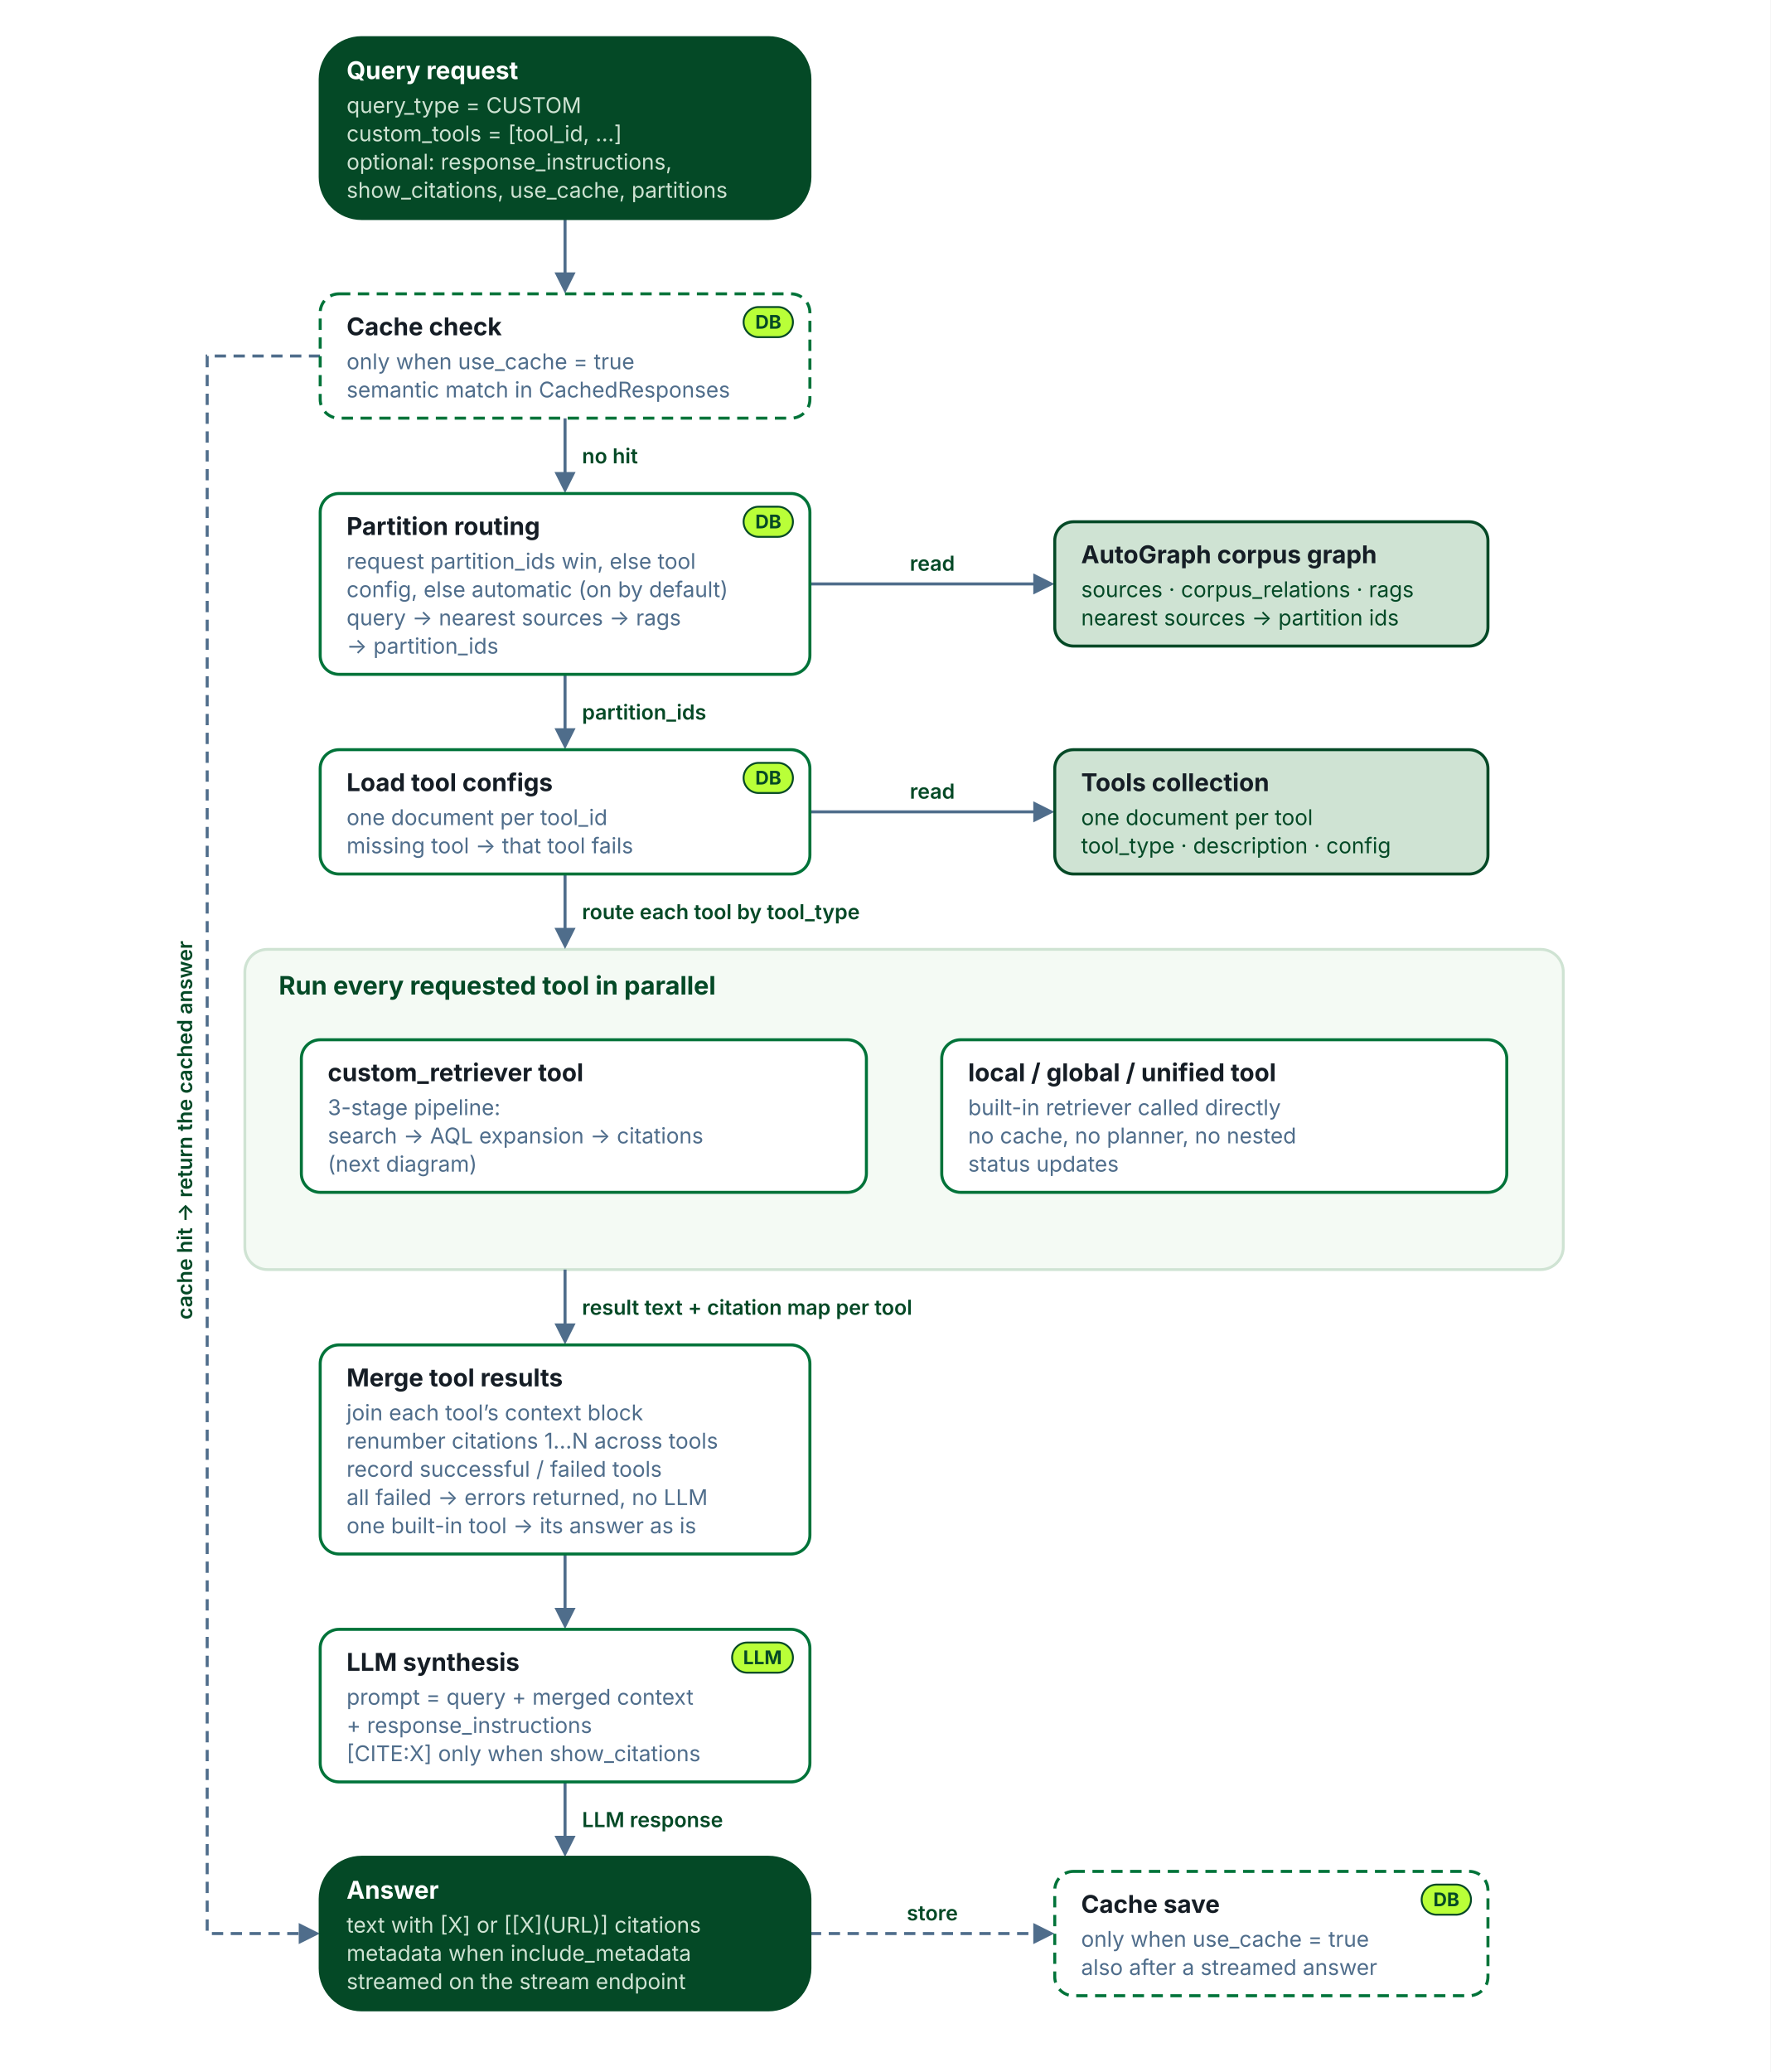
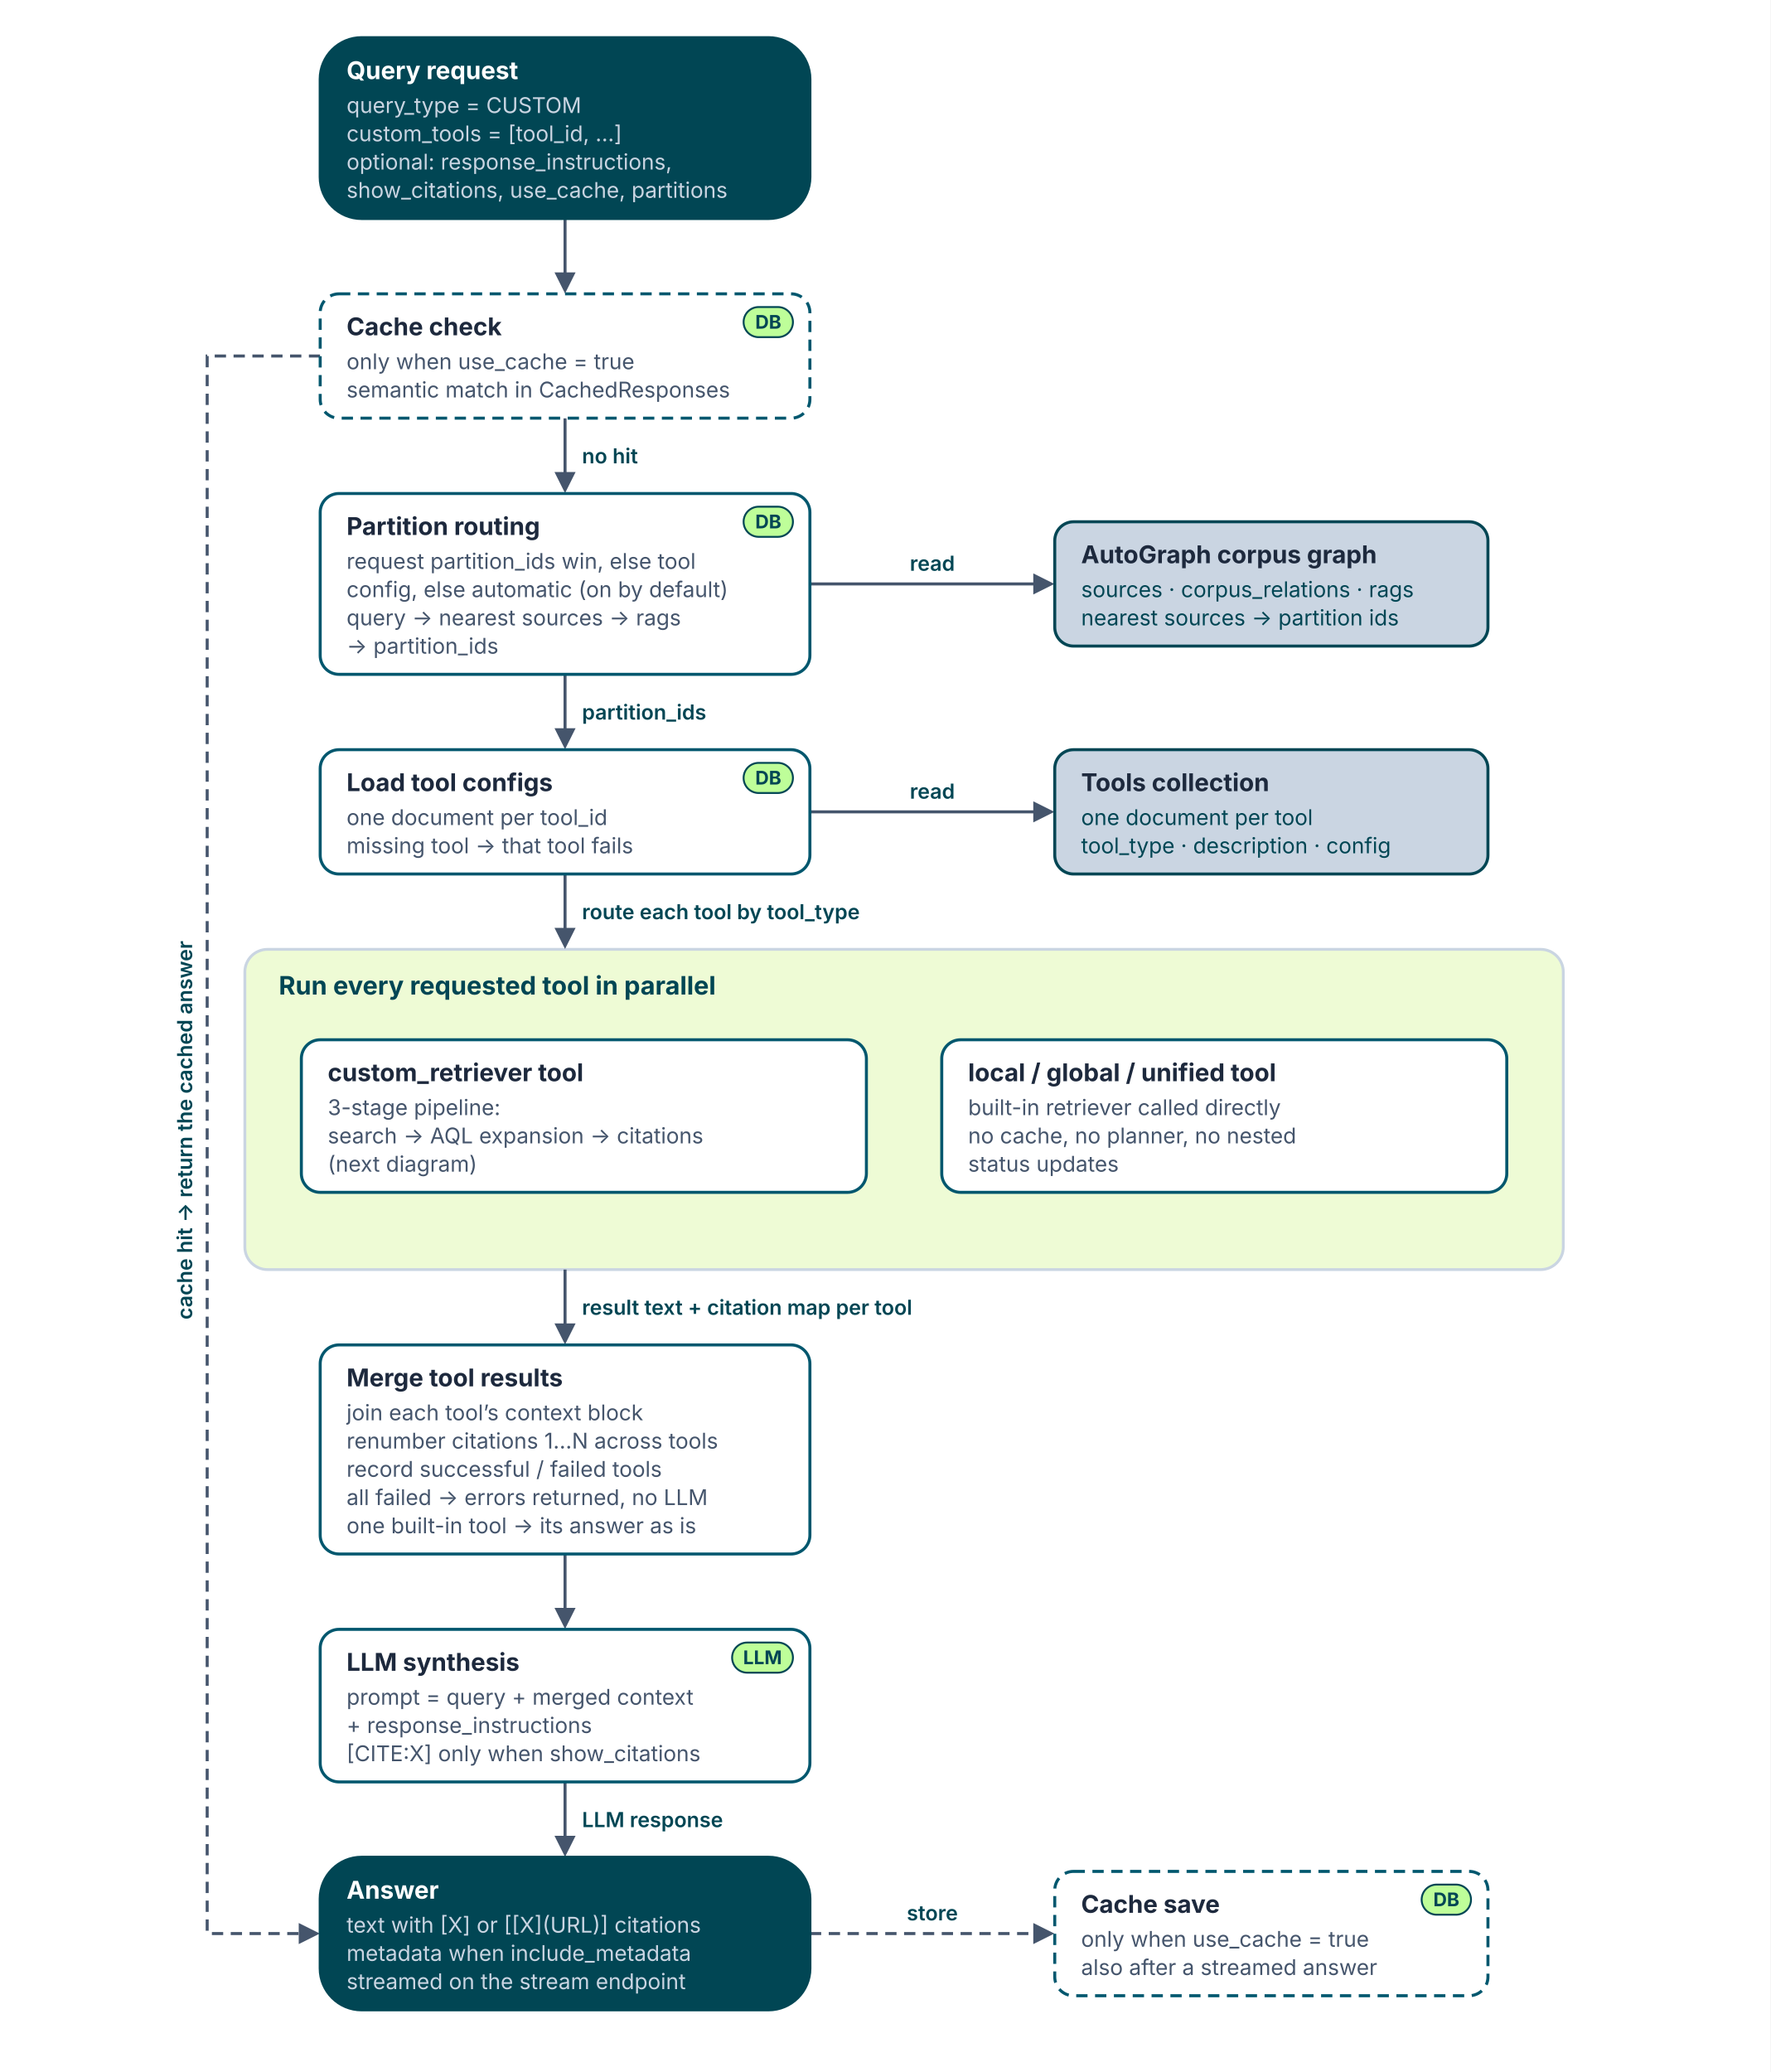
- <svg xmlns="http://www.w3.org/2000/svg" viewBox="0 0 940 1100" width="940" height="1100" role="img" aria-labelledby="custom-retriever-standard-run-t custom-retriever-standard-run-d" font-family="Urbanist, Inter, -apple-system, BlinkMacSystemFont, 'Segoe UI', Helvetica, Arial, sans-serif">
+ <svg xmlns="http://www.w3.org/2000/svg" viewBox="0 0 940 1100" width="940" height="1100" role="img" aria-labelledby="custom-retriever-standard-run-t custom-retriever-standard-run-d" font-family="Inter, -apple-system, BlinkMacSystemFont, 'Segoe UI', Helvetica, Arial, sans-serif">
  <defs>
    <marker id="custom-retriever-standard-run-arrow" viewBox="0 0 10 10" refX="0.46" refY="5" markerWidth="7" markerHeight="7" orient="auto-start-reverse">
-       <path d="M0,0 L10,5 L0,10 z" fill="#4f6d8b" />
+       <path d="M0,0 L10,5 L0,10 z" fill="#45556c" />
    </marker>
  </defs>
  <rect x="0" y="0" width="940" height="1100" fill="#ffffff" />
-   <rect x="130" y="504" width="700" height="170" rx="12" fill="#f4faf4" stroke="#cfe3d3" stroke-width="1.5" />
-   <text x="148" y="528" font-size="13.5" font-weight="700" fill="#044926">Run every requested tool in parallel</text>
-   <polyline points="300,116 300,145.12" fill="none" stroke="#4f6d8b" stroke-width="1.6" marker-end="url(#custom-retriever-standard-run-arrow)" />
-   <polyline points="300,222 300,251.12" fill="none" stroke="#4f6d8b" stroke-width="1.6" marker-end="url(#custom-retriever-standard-run-arrow)" />
-   <text x="309" y="246" font-size="11" font-weight="600" fill="#044926" text-anchor="start" stroke="#ffffff" stroke-width="4" paint-order="stroke" stroke-linejoin="round">no hit</text>
-   <polyline points="430,310 549.12,310" fill="none" stroke="#4f6d8b" stroke-width="1.6" marker-end="url(#custom-retriever-standard-run-arrow)" />
-   <text x="495" y="303" font-size="11" font-weight="600" fill="#044926" text-anchor="middle" stroke="#ffffff" stroke-width="4" paint-order="stroke" stroke-linejoin="round">read</text>
-   <polyline points="300,358 300,387.12" fill="none" stroke="#4f6d8b" stroke-width="1.6" marker-end="url(#custom-retriever-standard-run-arrow)" />
-   <text x="309" y="382" font-size="11" font-weight="600" fill="#044926" text-anchor="start" stroke="#ffffff" stroke-width="4" paint-order="stroke" stroke-linejoin="round">partition_ids</text>
-   <polyline points="430,431 549.12,431" fill="none" stroke="#4f6d8b" stroke-width="1.6" marker-end="url(#custom-retriever-standard-run-arrow)" />
-   <text x="495" y="424" font-size="11" font-weight="600" fill="#044926" text-anchor="middle" stroke="#ffffff" stroke-width="4" paint-order="stroke" stroke-linejoin="round">read</text>
-   <polyline points="300,464 300,493.12" fill="none" stroke="#4f6d8b" stroke-width="1.6" marker-end="url(#custom-retriever-standard-run-arrow)" />
-   <text x="309" y="488" font-size="11" font-weight="600" fill="#044926" text-anchor="start" stroke="#ffffff" stroke-width="4" paint-order="stroke" stroke-linejoin="round">route each tool by tool_type</text>
-   <polyline points="300,674 300,703.12" fill="none" stroke="#4f6d8b" stroke-width="1.6" marker-end="url(#custom-retriever-standard-run-arrow)" />
-   <text x="309" y="698" font-size="11" font-weight="600" fill="#044926" text-anchor="start" stroke="#ffffff" stroke-width="4" paint-order="stroke" stroke-linejoin="round">result text + citation map per tool</text>
-   <polyline points="300,825 300,854.12" fill="none" stroke="#4f6d8b" stroke-width="1.6" marker-end="url(#custom-retriever-standard-run-arrow)" />
-   <polyline points="300,946 300,975.12" fill="none" stroke="#4f6d8b" stroke-width="1.6" marker-end="url(#custom-retriever-standard-run-arrow)" />
-   <text x="309" y="970" font-size="11" font-weight="600" fill="#044926" text-anchor="start" stroke="#ffffff" stroke-width="4" paint-order="stroke" stroke-linejoin="round">LLM response</text>
-   <polyline points="430,1026.5 549.12,1026.5" fill="none" stroke="#4f6d8b" stroke-width="1.6" stroke-dasharray="6 4" marker-end="url(#custom-retriever-standard-run-arrow)" />
-   <text x="495" y="1019.5" font-size="11" font-weight="600" fill="#044926" text-anchor="middle" stroke="#ffffff" stroke-width="4" paint-order="stroke" stroke-linejoin="round">store</text>
-   <polyline points="170,189 110,189 110,1026.5 159.12,1026.5" fill="none" stroke="#4f6d8b" stroke-width="1.6" stroke-dasharray="6 4" marker-end="url(#custom-retriever-standard-run-arrow)" />
-   <text x="102" y="600" font-size="11" font-weight="600" fill="#044926" text-anchor="middle" stroke="#ffffff" stroke-width="4" paint-order="stroke" stroke-linejoin="round" transform="rotate(-90 102 600)">cache hit → return the cached answer</text>
-   <rect x="170" y="20" width="260" height="96" rx="22" fill="#044926" stroke="#044926" stroke-width="1.6" />
+   <rect x="130" y="504" width="700" height="170" rx="12" fill="#eefbd5" stroke="#cad5e2" stroke-width="1.5" />
+   <text x="148" y="528" font-size="13.5" font-weight="700" fill="#014654">Run every requested tool in parallel</text>
+   <polyline points="300,116 300,145.12" fill="none" stroke="#45556c" stroke-width="1.6" marker-end="url(#custom-retriever-standard-run-arrow)" />
+   <polyline points="300,222 300,251.12" fill="none" stroke="#45556c" stroke-width="1.6" marker-end="url(#custom-retriever-standard-run-arrow)" />
+   <text x="309" y="246" font-size="11" font-weight="600" fill="#014654" text-anchor="start" stroke="#ffffff" stroke-width="4" paint-order="stroke" stroke-linejoin="round">no hit</text>
+   <polyline points="430,310 549.12,310" fill="none" stroke="#45556c" stroke-width="1.6" marker-end="url(#custom-retriever-standard-run-arrow)" />
+   <text x="495" y="303" font-size="11" font-weight="600" fill="#014654" text-anchor="middle" stroke="#ffffff" stroke-width="4" paint-order="stroke" stroke-linejoin="round">read</text>
+   <polyline points="300,358 300,387.12" fill="none" stroke="#45556c" stroke-width="1.6" marker-end="url(#custom-retriever-standard-run-arrow)" />
+   <text x="309" y="382" font-size="11" font-weight="600" fill="#014654" text-anchor="start" stroke="#ffffff" stroke-width="4" paint-order="stroke" stroke-linejoin="round">partition_ids</text>
+   <polyline points="430,431 549.12,431" fill="none" stroke="#45556c" stroke-width="1.6" marker-end="url(#custom-retriever-standard-run-arrow)" />
+   <text x="495" y="424" font-size="11" font-weight="600" fill="#014654" text-anchor="middle" stroke="#ffffff" stroke-width="4" paint-order="stroke" stroke-linejoin="round">read</text>
+   <polyline points="300,464 300,493.12" fill="none" stroke="#45556c" stroke-width="1.6" marker-end="url(#custom-retriever-standard-run-arrow)" />
+   <text x="309" y="488" font-size="11" font-weight="600" fill="#014654" text-anchor="start" stroke="#ffffff" stroke-width="4" paint-order="stroke" stroke-linejoin="round">route each tool by tool_type</text>
+   <polyline points="300,674 300,703.12" fill="none" stroke="#45556c" stroke-width="1.6" marker-end="url(#custom-retriever-standard-run-arrow)" />
+   <text x="309" y="698" font-size="11" font-weight="600" fill="#014654" text-anchor="start" stroke="#ffffff" stroke-width="4" paint-order="stroke" stroke-linejoin="round">result text + citation map per tool</text>
+   <polyline points="300,825 300,854.12" fill="none" stroke="#45556c" stroke-width="1.6" marker-end="url(#custom-retriever-standard-run-arrow)" />
+   <polyline points="300,946 300,975.12" fill="none" stroke="#45556c" stroke-width="1.6" marker-end="url(#custom-retriever-standard-run-arrow)" />
+   <text x="309" y="970" font-size="11" font-weight="600" fill="#014654" text-anchor="start" stroke="#ffffff" stroke-width="4" paint-order="stroke" stroke-linejoin="round">LLM response</text>
+   <polyline points="430,1026.5 549.12,1026.5" fill="none" stroke="#45556c" stroke-width="1.6" stroke-dasharray="6 4" marker-end="url(#custom-retriever-standard-run-arrow)" />
+   <text x="495" y="1019.5" font-size="11" font-weight="600" fill="#014654" text-anchor="middle" stroke="#ffffff" stroke-width="4" paint-order="stroke" stroke-linejoin="round">store</text>
+   <polyline points="170,189 110,189 110,1026.5 159.12,1026.5" fill="none" stroke="#45556c" stroke-width="1.6" stroke-dasharray="6 4" marker-end="url(#custom-retriever-standard-run-arrow)" />
+   <text x="102" y="600" font-size="11" font-weight="600" fill="#014654" text-anchor="middle" stroke="#ffffff" stroke-width="4" paint-order="stroke" stroke-linejoin="round" transform="rotate(-90 102 600)">cache hit → return the cached answer</text>
+   <rect x="170" y="20" width="260" height="96" rx="22" fill="#014654" stroke="#014654" stroke-width="1.6" />
  <text x="184" y="42" font-size="13" font-weight="700" fill="#ffffff">Query request</text>
-   <text x="184" y="60" font-size="11.5" fill="#cfe3d3">query_type = CUSTOM</text>
-   <text x="184" y="75" font-size="11.5" fill="#cfe3d3">custom_tools = [tool_id, …]</text>
-   <text x="184" y="90" font-size="11.5" fill="#cfe3d3">optional: response_instructions,</text>
-   <text x="184" y="105" font-size="11.5" fill="#cfe3d3">show_citations, use_cache, partitions</text>
-   <rect x="170" y="156" width="260" height="66" rx="10" fill="#ffffff" stroke="#007339" stroke-width="1.6" stroke-dasharray="6 4" />
-   <text x="184" y="178" font-size="13" font-weight="700" fill="#151d25">Cache check</text>
-   <text x="184" y="196" font-size="11.5" fill="#4f6d8b">only when use_cache = true</text>
-   <text x="184" y="211" font-size="11.5" fill="#4f6d8b">semantic match in CachedResponses</text>
-   <rect x="394.8" y="163" width="26.2" height="16" rx="8" fill="#b9ff38" stroke="#044926" stroke-width="1" />
-   <text x="407.9" y="174.5" font-size="10" font-weight="700" fill="#044926" text-anchor="middle">DB</text>
-   <rect x="170" y="262" width="260" height="96" rx="10" fill="#ffffff" stroke="#007339" stroke-width="1.6" />
-   <text x="184" y="284" font-size="13" font-weight="700" fill="#151d25">Partition routing</text>
-   <text x="184" y="302" font-size="11.5" fill="#4f6d8b">request partition_ids win, else tool</text>
-   <text x="184" y="317" font-size="11.5" fill="#4f6d8b">config, else automatic (on by default)</text>
-   <text x="184" y="332" font-size="11.5" fill="#4f6d8b">query → nearest sources → rags</text>
-   <text x="184" y="347" font-size="11.5" fill="#4f6d8b">→ partition_ids</text>
-   <rect x="394.8" y="269" width="26.2" height="16" rx="8" fill="#b9ff38" stroke="#044926" stroke-width="1" />
-   <text x="407.9" y="280.5" font-size="10" font-weight="700" fill="#044926" text-anchor="middle">DB</text>
-   <rect x="560" y="277" width="230" height="66" rx="10" fill="#cfe3d3" stroke="#044926" stroke-width="1.6" />
-   <text x="574" y="299" font-size="13" font-weight="700" fill="#151d25">AutoGraph corpus graph</text>
-   <text x="574" y="317" font-size="11.5" fill="#044926">sources · corpus_relations · rags</text>
-   <text x="574" y="332" font-size="11.5" fill="#044926">nearest sources → partition ids</text>
-   <rect x="170" y="398" width="260" height="66" rx="10" fill="#ffffff" stroke="#007339" stroke-width="1.6" />
-   <text x="184" y="420" font-size="13" font-weight="700" fill="#151d25">Load tool configs</text>
-   <text x="184" y="438" font-size="11.5" fill="#4f6d8b">one document per tool_id</text>
-   <text x="184" y="453" font-size="11.5" fill="#4f6d8b">missing tool → that tool fails</text>
-   <rect x="394.8" y="405" width="26.2" height="16" rx="8" fill="#b9ff38" stroke="#044926" stroke-width="1" />
-   <text x="407.9" y="416.5" font-size="10" font-weight="700" fill="#044926" text-anchor="middle">DB</text>
-   <rect x="560" y="398" width="230" height="66" rx="10" fill="#cfe3d3" stroke="#044926" stroke-width="1.6" />
-   <text x="574" y="420" font-size="13" font-weight="700" fill="#151d25">Tools collection</text>
-   <text x="574" y="438" font-size="11.5" fill="#044926">one document per tool</text>
-   <text x="574" y="453" font-size="11.5" fill="#044926">tool_type · description · config</text>
-   <rect x="160" y="552" width="300" height="81" rx="10" fill="#ffffff" stroke="#007339" stroke-width="1.6" />
-   <text x="174" y="574" font-size="13" font-weight="700" fill="#151d25">custom_retriever tool</text>
-   <text x="174" y="592" font-size="11.5" fill="#4f6d8b">3-stage pipeline:</text>
-   <text x="174" y="607" font-size="11.5" fill="#4f6d8b">search → AQL expansion → citations</text>
-   <text x="174" y="622" font-size="11.5" fill="#4f6d8b">(next diagram)</text>
-   <rect x="500" y="552" width="300" height="81" rx="10" fill="#ffffff" stroke="#007339" stroke-width="1.6" />
-   <text x="514" y="574" font-size="13" font-weight="700" fill="#151d25">local / global / unified tool</text>
-   <text x="514" y="592" font-size="11.5" fill="#4f6d8b">built-in retriever called directly</text>
-   <text x="514" y="607" font-size="11.5" fill="#4f6d8b">no cache, no planner, no nested</text>
-   <text x="514" y="622" font-size="11.5" fill="#4f6d8b">status updates</text>
-   <rect x="170" y="714" width="260" height="111" rx="10" fill="#ffffff" stroke="#007339" stroke-width="1.6" />
-   <text x="184" y="736" font-size="13" font-weight="700" fill="#151d25">Merge tool results</text>
-   <text x="184" y="754" font-size="11.5" fill="#4f6d8b">join each tool’s context block</text>
-   <text x="184" y="769" font-size="11.5" fill="#4f6d8b">renumber citations 1…N across tools</text>
-   <text x="184" y="784" font-size="11.5" fill="#4f6d8b">record successful / failed tools</text>
-   <text x="184" y="799" font-size="11.5" fill="#4f6d8b">all failed → errors returned, no LLM</text>
-   <text x="184" y="814" font-size="11.5" fill="#4f6d8b">one built-in tool → its answer as is</text>
-   <rect x="170" y="865" width="260" height="81" rx="10" fill="#ffffff" stroke="#007339" stroke-width="1.6" />
-   <text x="184" y="887" font-size="13" font-weight="700" fill="#151d25">LLM synthesis</text>
-   <text x="184" y="905" font-size="11.5" fill="#4f6d8b">prompt = query + merged context</text>
-   <text x="184" y="920" font-size="11.5" fill="#4f6d8b">+ response_instructions</text>
-   <text x="184" y="935" font-size="11.5" fill="#4f6d8b">[CITE:X] only when show_citations</text>
-   <rect x="388.7" y="872" width="32.3" height="16" rx="8" fill="#b9ff38" stroke="#044926" stroke-width="1" />
-   <text x="404.85" y="883.5" font-size="10" font-weight="700" fill="#044926" text-anchor="middle">LLM</text>
-   <rect x="170" y="986" width="260" height="81" rx="22" fill="#044926" stroke="#044926" stroke-width="1.6" />
+   <text x="184" y="60" font-size="11.5" fill="#cad5e2">query_type = CUSTOM</text>
+   <text x="184" y="75" font-size="11.5" fill="#cad5e2">custom_tools = [tool_id, …]</text>
+   <text x="184" y="90" font-size="11.5" fill="#cad5e2">optional: response_instructions,</text>
+   <text x="184" y="105" font-size="11.5" fill="#cad5e2">show_citations, use_cache, partitions</text>
+   <rect x="170" y="156" width="260" height="66" rx="10" fill="#ffffff" stroke="#00576e" stroke-width="1.6" stroke-dasharray="6 4" />
+   <text x="184" y="178" font-size="13" font-weight="700" fill="#1d293d">Cache check</text>
+   <text x="184" y="196" font-size="11.5" fill="#45556c">only when use_cache = true</text>
+   <text x="184" y="211" font-size="11.5" fill="#45556c">semantic match in CachedResponses</text>
+   <rect x="394.8" y="163" width="26.2" height="16" rx="8" fill="#befe99" stroke="#014654" stroke-width="1" />
+   <text x="407.9" y="174.5" font-size="10" font-weight="700" fill="#014654" text-anchor="middle">DB</text>
+   <rect x="170" y="262" width="260" height="96" rx="10" fill="#ffffff" stroke="#00576e" stroke-width="1.6" />
+   <text x="184" y="284" font-size="13" font-weight="700" fill="#1d293d">Partition routing</text>
+   <text x="184" y="302" font-size="11.5" fill="#45556c">request partition_ids win, else tool</text>
+   <text x="184" y="317" font-size="11.5" fill="#45556c">config, else automatic (on by default)</text>
+   <text x="184" y="332" font-size="11.5" fill="#45556c">query → nearest sources → rags</text>
+   <text x="184" y="347" font-size="11.5" fill="#45556c">→ partition_ids</text>
+   <rect x="394.8" y="269" width="26.2" height="16" rx="8" fill="#befe99" stroke="#014654" stroke-width="1" />
+   <text x="407.9" y="280.5" font-size="10" font-weight="700" fill="#014654" text-anchor="middle">DB</text>
+   <rect x="560" y="277" width="230" height="66" rx="10" fill="#cad5e2" stroke="#014654" stroke-width="1.6" />
+   <text x="574" y="299" font-size="13" font-weight="700" fill="#1d293d">AutoGraph corpus graph</text>
+   <text x="574" y="317" font-size="11.5" fill="#014654">sources · corpus_relations · rags</text>
+   <text x="574" y="332" font-size="11.5" fill="#014654">nearest sources → partition ids</text>
+   <rect x="170" y="398" width="260" height="66" rx="10" fill="#ffffff" stroke="#00576e" stroke-width="1.6" />
+   <text x="184" y="420" font-size="13" font-weight="700" fill="#1d293d">Load tool configs</text>
+   <text x="184" y="438" font-size="11.5" fill="#45556c">one document per tool_id</text>
+   <text x="184" y="453" font-size="11.5" fill="#45556c">missing tool → that tool fails</text>
+   <rect x="394.8" y="405" width="26.2" height="16" rx="8" fill="#befe99" stroke="#014654" stroke-width="1" />
+   <text x="407.9" y="416.5" font-size="10" font-weight="700" fill="#014654" text-anchor="middle">DB</text>
+   <rect x="560" y="398" width="230" height="66" rx="10" fill="#cad5e2" stroke="#014654" stroke-width="1.6" />
+   <text x="574" y="420" font-size="13" font-weight="700" fill="#1d293d">Tools collection</text>
+   <text x="574" y="438" font-size="11.5" fill="#014654">one document per tool</text>
+   <text x="574" y="453" font-size="11.5" fill="#014654">tool_type · description · config</text>
+   <rect x="160" y="552" width="300" height="81" rx="10" fill="#ffffff" stroke="#00576e" stroke-width="1.6" />
+   <text x="174" y="574" font-size="13" font-weight="700" fill="#1d293d">custom_retriever tool</text>
+   <text x="174" y="592" font-size="11.5" fill="#45556c">3-stage pipeline:</text>
+   <text x="174" y="607" font-size="11.5" fill="#45556c">search → AQL expansion → citations</text>
+   <text x="174" y="622" font-size="11.5" fill="#45556c">(next diagram)</text>
+   <rect x="500" y="552" width="300" height="81" rx="10" fill="#ffffff" stroke="#00576e" stroke-width="1.6" />
+   <text x="514" y="574" font-size="13" font-weight="700" fill="#1d293d">local / global / unified tool</text>
+   <text x="514" y="592" font-size="11.5" fill="#45556c">built-in retriever called directly</text>
+   <text x="514" y="607" font-size="11.5" fill="#45556c">no cache, no planner, no nested</text>
+   <text x="514" y="622" font-size="11.5" fill="#45556c">status updates</text>
+   <rect x="170" y="714" width="260" height="111" rx="10" fill="#ffffff" stroke="#00576e" stroke-width="1.6" />
+   <text x="184" y="736" font-size="13" font-weight="700" fill="#1d293d">Merge tool results</text>
+   <text x="184" y="754" font-size="11.5" fill="#45556c">join each tool’s context block</text>
+   <text x="184" y="769" font-size="11.5" fill="#45556c">renumber citations 1…N across tools</text>
+   <text x="184" y="784" font-size="11.5" fill="#45556c">record successful / failed tools</text>
+   <text x="184" y="799" font-size="11.5" fill="#45556c">all failed → errors returned, no LLM</text>
+   <text x="184" y="814" font-size="11.5" fill="#45556c">one built-in tool → its answer as is</text>
+   <rect x="170" y="865" width="260" height="81" rx="10" fill="#ffffff" stroke="#00576e" stroke-width="1.6" />
+   <text x="184" y="887" font-size="13" font-weight="700" fill="#1d293d">LLM synthesis</text>
+   <text x="184" y="905" font-size="11.5" fill="#45556c">prompt = query + merged context</text>
+   <text x="184" y="920" font-size="11.5" fill="#45556c">+ response_instructions</text>
+   <text x="184" y="935" font-size="11.5" fill="#45556c">[CITE:X] only when show_citations</text>
+   <rect x="388.7" y="872" width="32.3" height="16" rx="8" fill="#befe99" stroke="#014654" stroke-width="1" />
+   <text x="404.85" y="883.5" font-size="10" font-weight="700" fill="#014654" text-anchor="middle">LLM</text>
+   <rect x="170" y="986" width="260" height="81" rx="22" fill="#014654" stroke="#014654" stroke-width="1.6" />
  <text x="184" y="1008" font-size="13" font-weight="700" fill="#ffffff">Answer</text>
-   <text x="184" y="1026" font-size="11.5" fill="#cfe3d3">text with [X] or [[X](URL)] citations</text>
-   <text x="184" y="1041" font-size="11.5" fill="#cfe3d3">metadata when include_metadata</text>
-   <text x="184" y="1056" font-size="11.5" fill="#cfe3d3">streamed on the stream endpoint</text>
-   <rect x="560" y="993.5" width="230" height="66" rx="10" fill="#ffffff" stroke="#007339" stroke-width="1.6" stroke-dasharray="6 4" />
-   <text x="574" y="1015.5" font-size="13" font-weight="700" fill="#151d25">Cache save</text>
-   <text x="574" y="1033.5" font-size="11.5" fill="#4f6d8b">only when use_cache = true</text>
-   <text x="574" y="1048.5" font-size="11.5" fill="#4f6d8b">also after a streamed answer</text>
-   <rect x="754.8" y="1000.5" width="26.2" height="16" rx="8" fill="#b9ff38" stroke="#044926" stroke-width="1" />
-   <text x="767.9" y="1012" font-size="10" font-weight="700" fill="#044926" text-anchor="middle">DB</text>
+   <text x="184" y="1026" font-size="11.5" fill="#cad5e2">text with [X] or [[X](URL)] citations</text>
+   <text x="184" y="1041" font-size="11.5" fill="#cad5e2">metadata when include_metadata</text>
+   <text x="184" y="1056" font-size="11.5" fill="#cad5e2">streamed on the stream endpoint</text>
+   <rect x="560" y="993.5" width="230" height="66" rx="10" fill="#ffffff" stroke="#00576e" stroke-width="1.6" stroke-dasharray="6 4" />
+   <text x="574" y="1015.5" font-size="13" font-weight="700" fill="#1d293d">Cache save</text>
+   <text x="574" y="1033.5" font-size="11.5" fill="#45556c">only when use_cache = true</text>
+   <text x="574" y="1048.5" font-size="11.5" fill="#45556c">also after a streamed answer</text>
+   <rect x="754.8" y="1000.5" width="26.2" height="16" rx="8" fill="#befe99" stroke="#014654" stroke-width="1" />
+   <text x="767.9" y="1012" font-size="10" font-weight="700" fill="#014654" text-anchor="middle">DB</text>
</svg>
